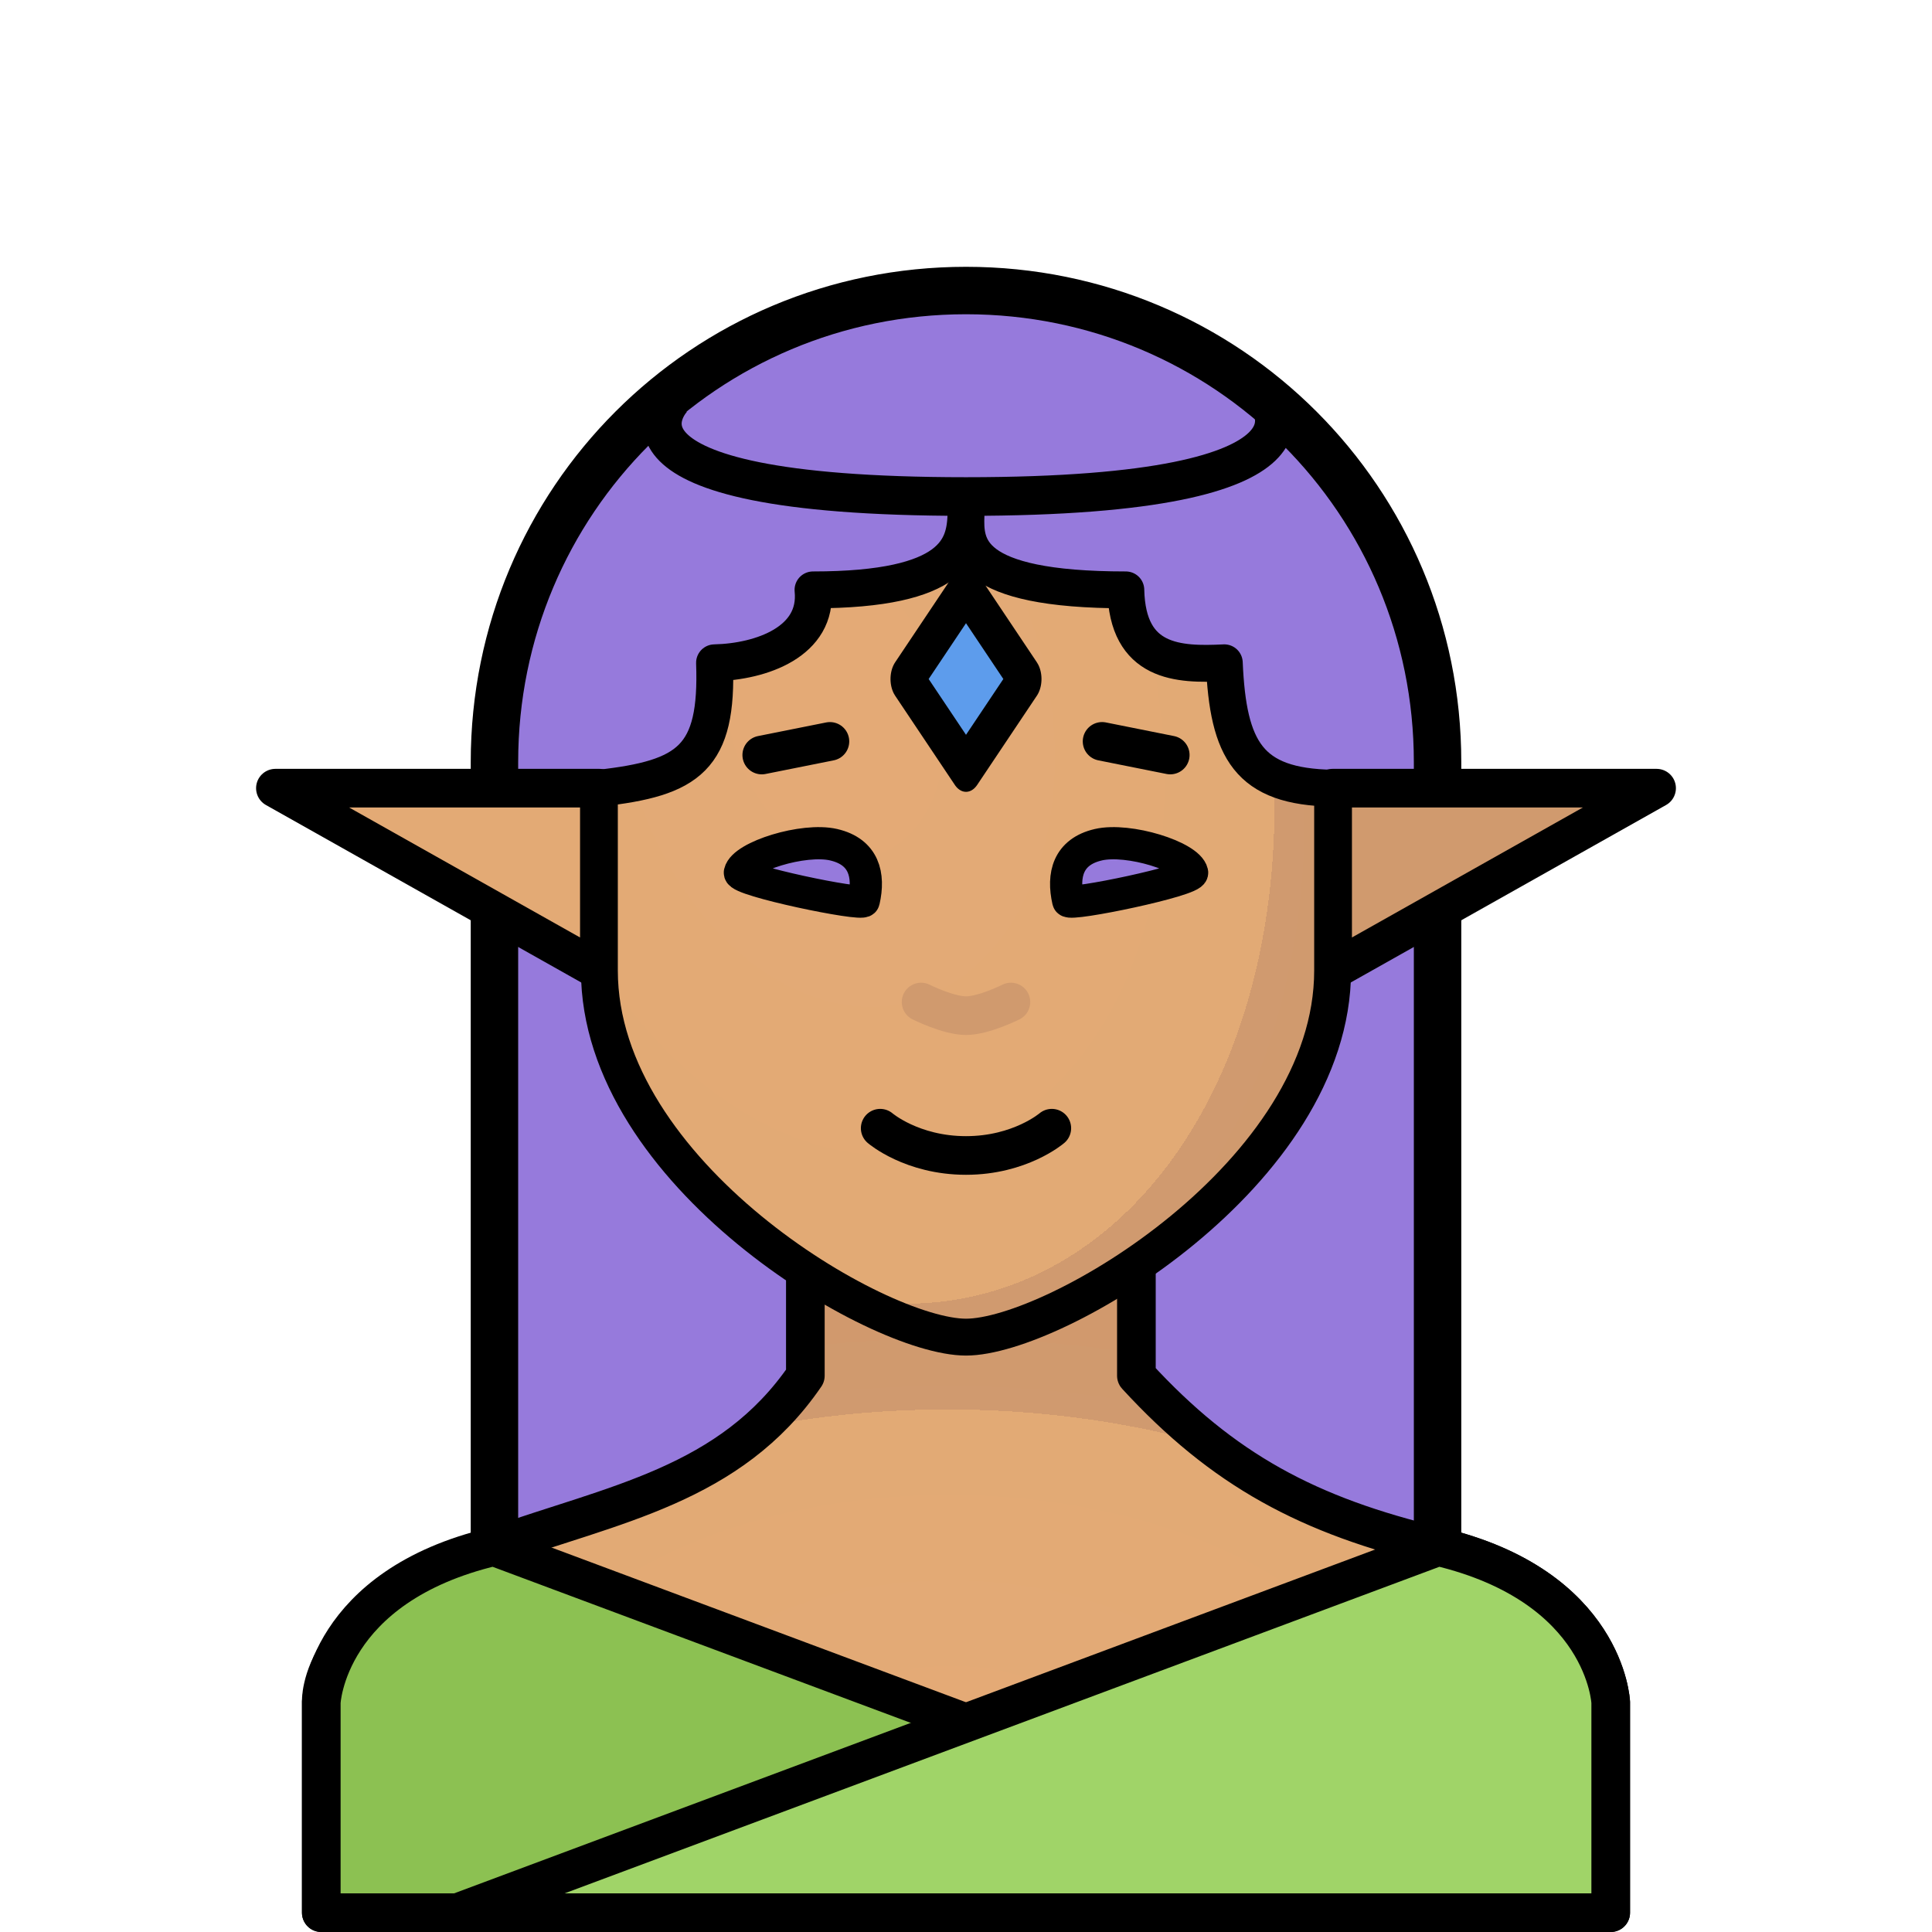
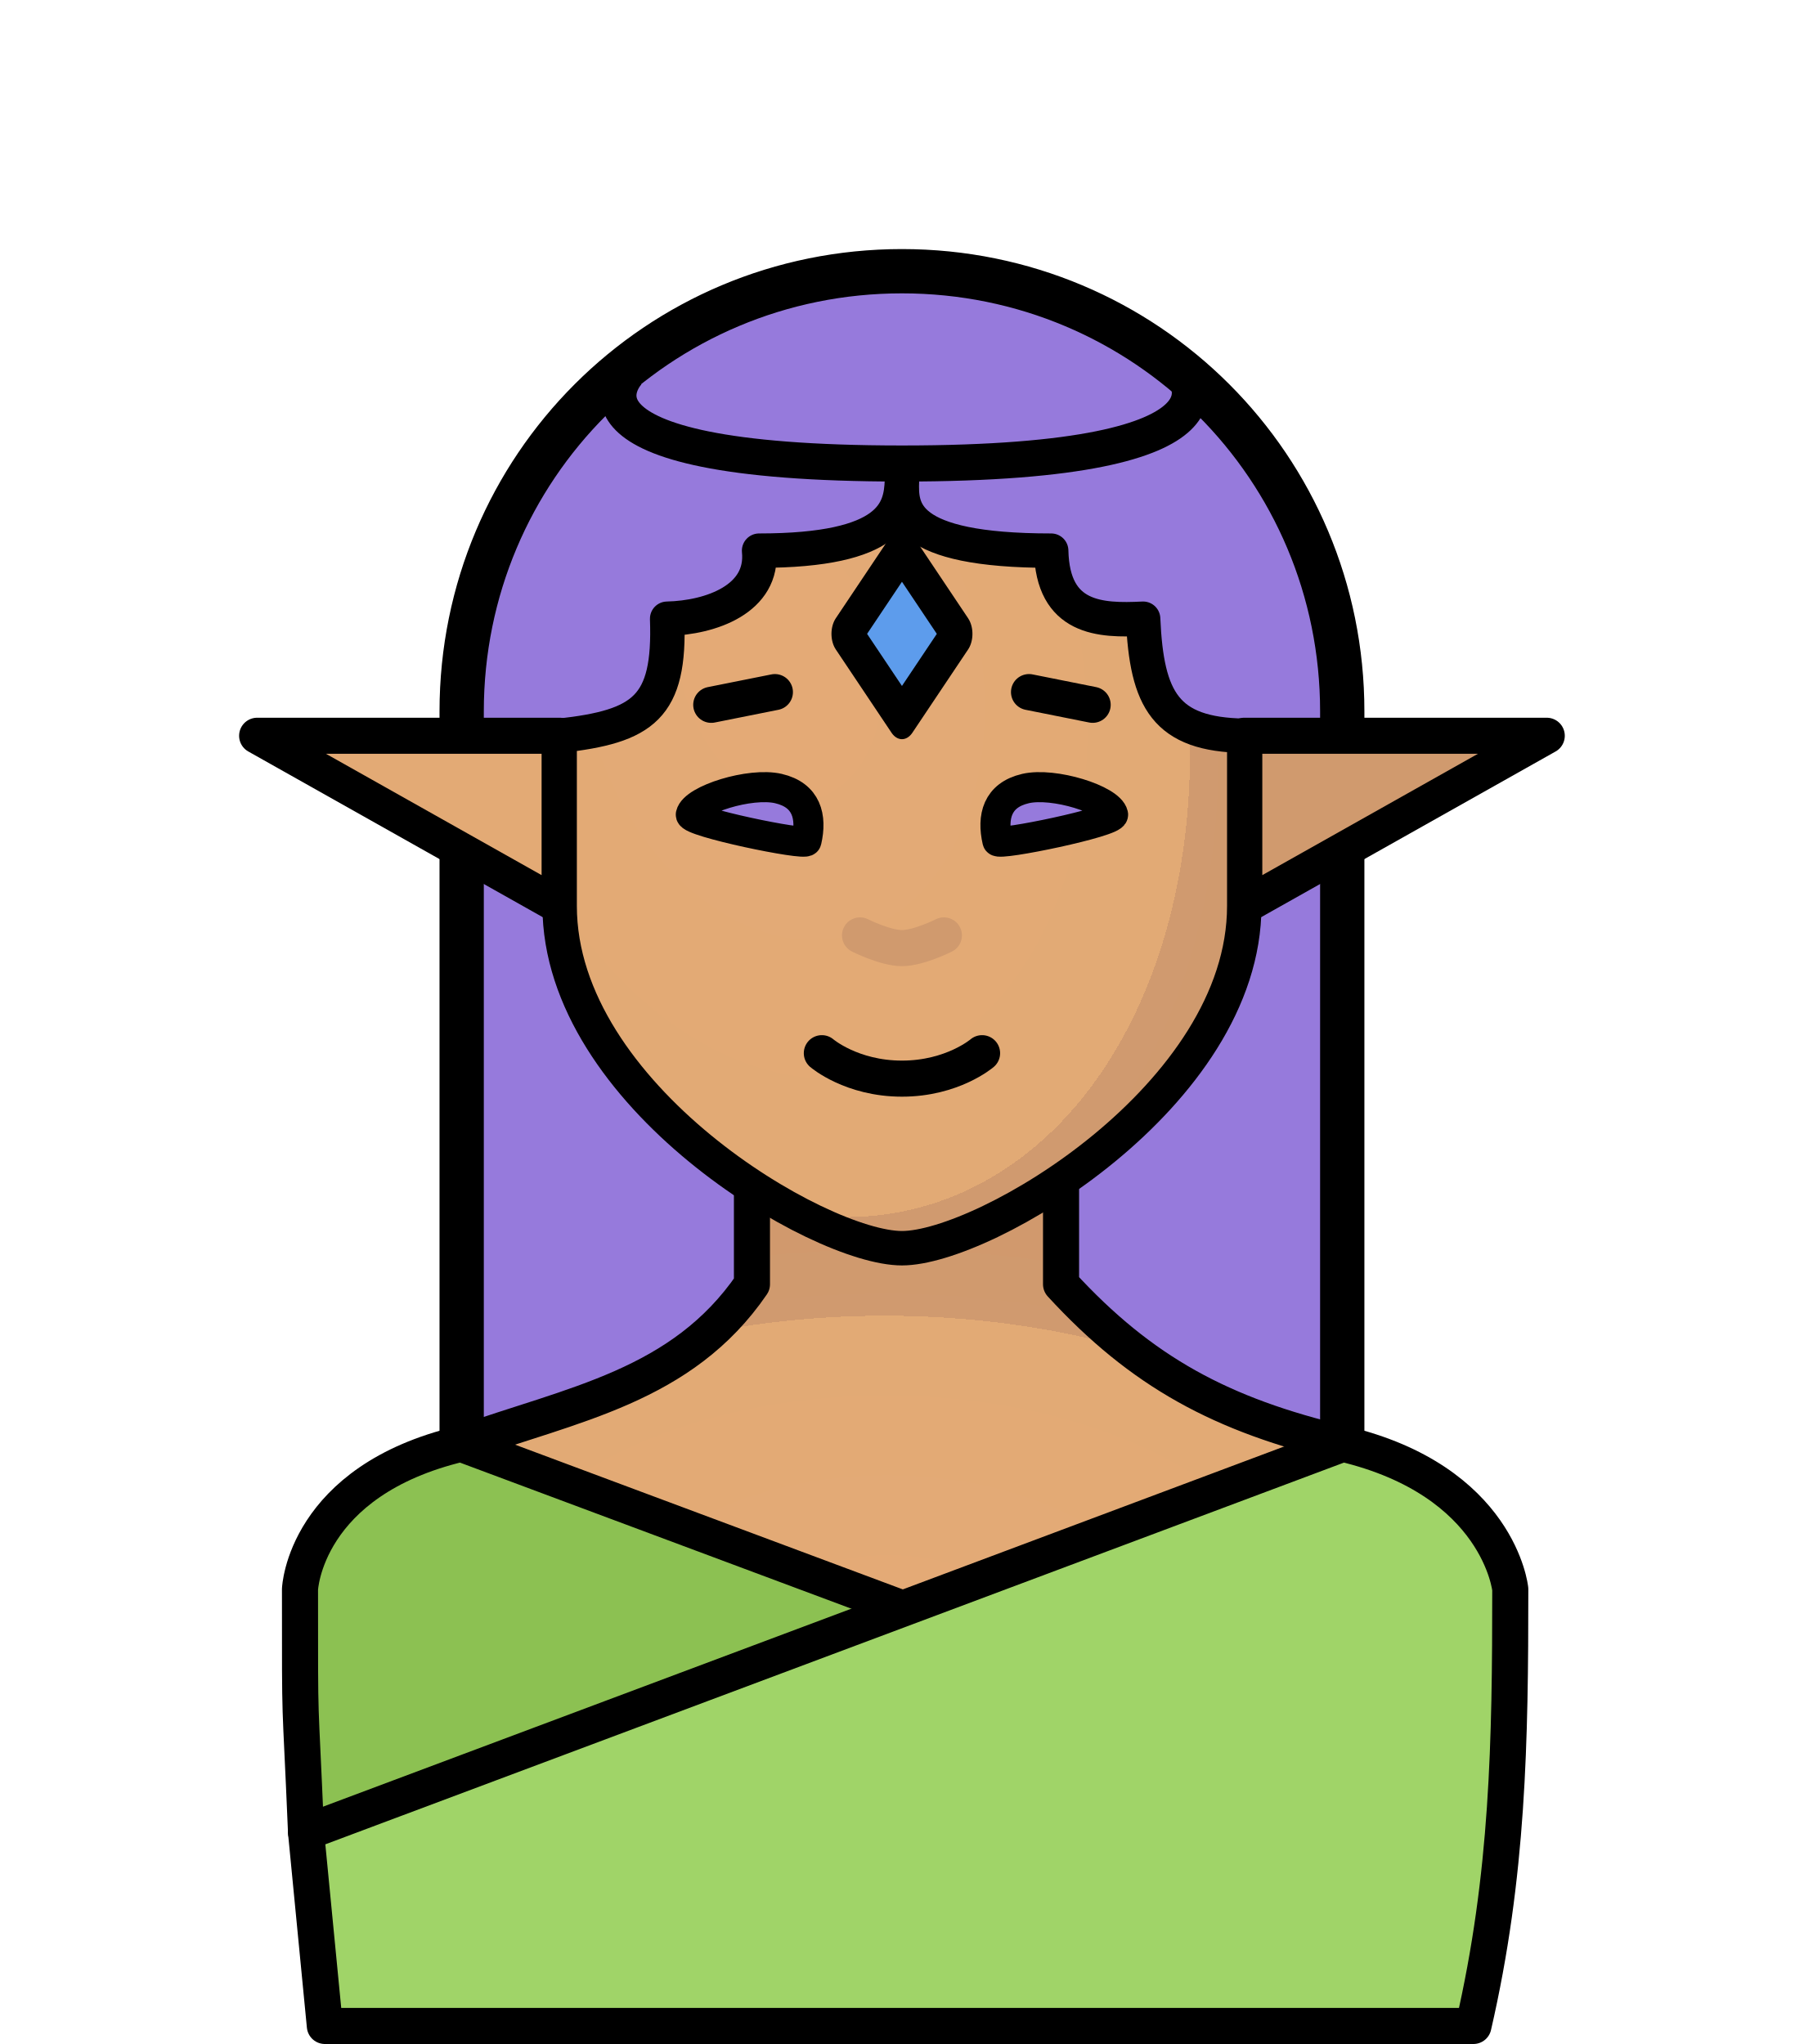
- <svg xmlns="http://www.w3.org/2000/svg" xmlns:xlink="http://www.w3.org/1999/xlink" id="svg3147" version="1.1" viewBox="0 0 150 150" height="150mm" width="150mm">
+ <svg xmlns="http://www.w3.org/2000/svg" xmlns:xlink="http://www.w3.org/1999/xlink" width="150mm" height="170mm" viewBox="0 0 150 170" version="1.1" id="svg3147">
  <defs id="defs3141">
-     <pattern id="carreau-pt" patternTransform="translate(-2054.333,1959.279)" height="7.611" width="8.713" patternUnits="userSpaceOnUse">
-       <rect y="6.2746067e-06" x="-2.2737368e-13" height="7.611" width="8.713" id="rect119919" style="fill:#800000;fill-opacity:1;stroke:none;stroke-width:1.086;stroke-linecap:round;stroke-linejoin:round;stroke-miterlimit:4;stroke-dasharray:none;stop-color:#000000" />
-       <path id="path119921" d="M 3.075,7.611 V 0" style="fill:#800000;stroke:#c11a1a;stroke-width:1.81;stroke-linecap:butt;stroke-linejoin:miter;stroke-miterlimit:4;stroke-dasharray:none;stroke-opacity:1" />
-       <path id="path119923" d="M 1.3287401e-5,4.79 H 8.713" style="fill:#c11a1a;fill-opacity:1;stroke:#c11a1a;stroke-width:1.81;stroke-linecap:butt;stroke-linejoin:miter;stroke-miterlimit:4;stroke-dasharray:none;stroke-opacity:1" />
+     <pattern patternUnits="userSpaceOnUse" width="8.713" height="7.611" patternTransform="translate(-2054.333,1959.279)" id="carreau-pt">
+       <rect style="fill:#800000;fill-opacity:1;stroke:none;stroke-width:1.086;stroke-linecap:round;stroke-linejoin:round;stroke-miterlimit:4;stroke-dasharray:none;stop-color:#000000" id="rect119919" width="8.713" height="7.611" x="-2.2737368e-13" y="6.2746067e-06" />
+       <path style="fill:#800000;stroke:#c11a1a;stroke-width:1.81;stroke-linecap:butt;stroke-linejoin:miter;stroke-miterlimit:4;stroke-dasharray:none;stroke-opacity:1" d="M 3.075,7.611 V 0" id="path119921" />
+       <path style="fill:#c11a1a;fill-opacity:1;stroke:#c11a1a;stroke-width:1.81;stroke-linecap:butt;stroke-linejoin:miter;stroke-miterlimit:4;stroke-dasharray:none;stroke-opacity:1" d="M 1.3287401e-5,4.79 H 8.713" id="path119923" />
    </pattern>
-     <pattern id="pattern115842" patternTransform="translate(-1862,1832)" height="85" width="85" patternUnits="userSpaceOnUse">
-       <rect y="0" x="3.4178149e-05" height="85" width="85" id="rect104700" style="fill:#800000;fill-opacity:1;stroke:none;stroke-width:11.339;stroke-linecap:round;stroke-linejoin:round;stroke-miterlimit:4;stroke-dasharray:none;stop-color:#000000" />
-       <path id="path104779" d="M 30,85 V 1.0187008e-5" style="fill:#800000;stroke:#c11a1a;stroke-width:18.898;stroke-linecap:butt;stroke-linejoin:miter;stroke-miterlimit:4;stroke-dasharray:none;stroke-opacity:1" />
-       <path id="path107256" d="M 0,53.5 H 85" style="fill:#c11a1a;fill-opacity:1;stroke:#c11a1a;stroke-width:18.898;stroke-linecap:butt;stroke-linejoin:miter;stroke-miterlimit:4;stroke-dasharray:none;stroke-opacity:1" />
+     <pattern patternUnits="userSpaceOnUse" width="85" height="85" patternTransform="translate(-1862,1832)" id="pattern115842">
+       <rect style="fill:#800000;fill-opacity:1;stroke:none;stroke-width:11.339;stroke-linecap:round;stroke-linejoin:round;stroke-miterlimit:4;stroke-dasharray:none;stop-color:#000000" id="rect104700" width="85" height="85" x="3.4178149e-05" y="0" />
+       <path style="fill:#800000;stroke:#c11a1a;stroke-width:18.898;stroke-linecap:butt;stroke-linejoin:miter;stroke-miterlimit:4;stroke-dasharray:none;stroke-opacity:1" d="M 30,85 V 1.0187008e-5" id="path104779" />
+       <path style="fill:#c11a1a;fill-opacity:1;stroke:#c11a1a;stroke-width:18.898;stroke-linecap:butt;stroke-linejoin:miter;stroke-miterlimit:4;stroke-dasharray:none;stroke-opacity:1" d="M 0,53.5 H 85" id="path107256" />
    </pattern>
-     <radialGradient xlink:href="#linearGradient228518" id="radialGradient23876-5-93-4" cx="-391.231" cy="602.332" fx="-391.231" fy="602.332" r="195.663" gradientTransform="matrix(0.3312309,0.00270806,-0.00156891,0.1918979,63.5177,446.6626)" gradientUnits="userSpaceOnUse" />
+     <radialGradient gradientUnits="userSpaceOnUse" gradientTransform="matrix(0.3312309,0.00270806,-0.00156891,0.1918979,63.5177,446.6626)" r="195.663" fy="602.332" fx="-391.231" cy="602.332" cx="-391.231" id="radialGradient23876-5-93-4" xlink:href="#linearGradient228518" />
    <linearGradient id="linearGradient228518">
-       <stop style="stop-color:#e4aa76;stop-opacity:1" offset="0" id="stop228510" />
-       <stop id="stop228512" offset="0.707" style="stop-color:#e2aa75;stop-opacity:1" />
-       <stop id="stop228514" offset="0.707" style="stop-color:#d09a6f;stop-opacity:1" />
-       <stop style="stop-color:#d1996c;stop-opacity:1" offset="1" id="stop228516" />
+       <stop id="stop228510" offset="0" style="stop-color:#e4aa76;stop-opacity:1" />
+       <stop style="stop-color:#e2aa75;stop-opacity:1" offset="0.707" id="stop228512" />
+       <stop style="stop-color:#d09a6f;stop-opacity:1" offset="0.707" id="stop228514" />
+       <stop id="stop228516" offset="1" style="stop-color:#d1996c;stop-opacity:1" />
    </linearGradient>
-     <radialGradient xlink:href="#linearGradient228518" id="radialGradient1872-4-64-3" cx="-213.612" cy="144.489" fx="-213.612" fy="144.489" r="29.964" gradientTransform="matrix(1.544547,-0.2697189,0.4544362,2.159023,188.1109,110.7658)" gradientUnits="userSpaceOnUse" />
+     <radialGradient gradientUnits="userSpaceOnUse" gradientTransform="matrix(1.544547,-0.2697189,0.4544362,2.159023,188.1109,110.7658)" r="29.964" fy="144.489" fx="-213.612" cy="144.489" cx="-213.612" id="radialGradient1872-4-64-3" xlink:href="#linearGradient228518" />
  </defs>
  <g id="layer1">
-     <g transform="translate(141.0053,-425.2104)" style="mix-blend-mode:normal" id="g2892">
-       <path d="m -66.005,447.767 c 20.283,0 36.612,16.329 36.612,36.612 v 74.301 h -73.223 v -74.301 c 0,-20.283 16.329,-36.612 36.612,-36.612 z" style="fill:#967adc;fill-opacity:1;stroke:#000000;stroke-width:3.683;stroke-linecap:round;stroke-linejoin:round;stop-color:#000000" id="rect1621-9-52-91-6" />
-       <path style="fill:#e3aa75;fill-opacity:1;fill-rule:evenodd;stroke:#000000;stroke-width:3;stroke-linecap:round;stroke-linejoin:round;stroke-miterlimit:4;stroke-dasharray:none;stroke-opacity:1" d="m -119.623,486.404 25.153,14.157 v -14.157 z" id="path2574" />
-       <path id="rect8920-8-3-92" style="fill:url(#radialGradient23876-5-93-4);fill-opacity:1;stroke:#000000;stroke-width:3;stroke-linecap:round;stroke-linejoin:round;stroke-miterlimit:4;stroke-dasharray:none;stroke-opacity:1;stop-color:#000000" d="m -78.478,517.696 v 14.325 c -5.824,8.507 -14.888,9.956 -24.19,13.267 -13.88,4.94 -13.392,12.097 -13.392,12.097 v 16.325 h 100.111 v -16.325 c 0,0 -0.371,-9.014 -13.392,-12.097 -10.082,-2.387 -16.719,-5.952 -23.435,-13.267 v -14.325 z" />
-       <path id="path2574-9" d="M -12.388,486.404 -37.541,500.561 v -14.157 z" style="fill:#d09a6e;fill-opacity:1;fill-rule:evenodd;stroke:#000000;stroke-width:3;stroke-linecap:round;stroke-linejoin:round;stroke-miterlimit:4;stroke-dasharray:none;stroke-opacity:1" />
-       <path id="rect1621-9-52-91" style="fill:url(#radialGradient1872-4-64-3);fill-opacity:1;stroke:#000000;stroke-width:2.863;stroke-linecap:round;stroke-linejoin:round;stop-color:#000000" d="m -66.005,465.182 c -0.09,2.401 -0.011,5.827 12.408,5.827 0.127,5.704 4.058,5.839 7.645,5.661 0.295,6.78 1.87,9.629 8.411,9.734 v 14.157 c 0,15.769 -21.559,28.464 -28.464,28.464 -6.906,0 -28.464,-12.695 -28.464,-28.464 v -14.157 c 6.992,-0.781 9.208,-2.33 8.94,-9.734 3.651,-0.08 8.051,-1.653 7.645,-5.661 11.124,0 11.781,-3.362 11.879,-5.827 z" />
-       <path style="fill:none;stroke:#000000;stroke-width:3;stroke-linecap:round;stroke-linejoin:miter;stroke-miterlimit:4;stroke-dasharray:none;stroke-opacity:1" d="m -72.667,512.804 c 0,0 2.461,2.117 6.662,2.117 4.201,0 6.662,-2.117 6.662,-2.117" id="path2252-47-2-4" />
-       <path style="fill:none;fill-opacity:1;stroke:#d09a6e;stroke-width:3;stroke-linecap:round;stroke-linejoin:miter;stroke-miterlimit:4;stroke-dasharray:none;stroke-opacity:1" d="m -69.492,503.008 c 0,0 2.102,1.058 3.487,1.058 1.384,0 3.487,-1.058 3.487,-1.058" id="path2252-4-5-4-8" />
-       <g id="g66903-6-0-58" transform="translate(130.4324,367.6996)">
-         <path style="fill:none;stroke:#000000;stroke-width:3;stroke-linecap:round;stroke-linejoin:round;stroke-miterlimit:4;stroke-dasharray:none;stroke-opacity:1" d="m -185.872,115.072 5.292,1.058" id="path66722-4-3-2" />
-         <path style="fill:none;stroke:#000000;stroke-width:3;stroke-linecap:round;stroke-linejoin:round;stroke-miterlimit:4;stroke-dasharray:none;stroke-opacity:1" d="m -212.295,116.131 5.292,-1.058" id="path66722-1-5-7-6" />
+     <g id="g2892" style="mix-blend-mode:normal" transform="translate(141.0053,-425.2104)">
+       <path id="rect1621-9-52-91-6" style="fill:#967adc;fill-opacity:1;stroke:#000000;stroke-width:3.683;stroke-linecap:round;stroke-linejoin:round;stop-color:#000000" d="m -66.005,447.767 c 20.283,0 36.612,16.329 36.612,36.612 v 74.301 h -73.223 v -74.301 c 0,-20.283 16.329,-36.612 36.612,-36.612 z" />
+       <path id="path2574" d="m -119.623,486.404 25.153,14.157 v -14.157 z" style="fill:#e3aa75;fill-opacity:1;fill-rule:evenodd;stroke:#000000;stroke-width:3;stroke-linecap:round;stroke-linejoin:round;stroke-miterlimit:4;stroke-dasharray:none;stroke-opacity:1" />
+       <path d="m -78.478,517.696 v 14.325 c -5.824,8.507 -14.888,9.956 -24.19,13.267 l 37.457,28.422 35.87,-28.422 C -39.423,542.902 -46.061,539.336 -52.776,532.021 v -14.325 z" style="fill:url(#radialGradient23876-5-93-4);fill-opacity:1;stroke:#000000;stroke-width:3;stroke-linecap:round;stroke-linejoin:round;stroke-miterlimit:4;stroke-dasharray:none;stroke-opacity:1;stop-color:#000000" id="rect8920-8-3-92" />
+       <path style="fill:#d09a6e;fill-opacity:1;fill-rule:evenodd;stroke:#000000;stroke-width:3;stroke-linecap:round;stroke-linejoin:round;stroke-miterlimit:4;stroke-dasharray:none;stroke-opacity:1" d="M -12.388,486.404 -37.541,500.561 v -14.157 z" id="path2574-9" />
+       <path d="m -66.005,465.182 c -0.09,2.401 -0.011,5.827 12.408,5.827 0.127,5.704 4.058,5.839 7.645,5.661 0.295,6.78 1.87,9.629 8.411,9.734 v 14.157 c 0,15.769 -21.559,28.464 -28.464,28.464 -6.906,0 -28.464,-12.695 -28.464,-28.464 v -14.157 c 6.992,-0.781 9.208,-2.33 8.94,-9.734 3.651,-0.08 8.051,-1.653 7.645,-5.661 11.124,0 11.781,-3.362 11.879,-5.827 z" style="fill:url(#radialGradient1872-4-64-3);fill-opacity:1;stroke:#000000;stroke-width:2.863;stroke-linecap:round;stroke-linejoin:round;stop-color:#000000" id="rect1621-9-52-91" />
+       <path id="path2252-47-2-4" d="m -72.667,512.804 c 0,0 2.461,2.117 6.662,2.117 4.201,0 6.662,-2.117 6.662,-2.117" style="fill:none;stroke:#000000;stroke-width:3;stroke-linecap:round;stroke-linejoin:miter;stroke-miterlimit:4;stroke-dasharray:none;stroke-opacity:1" />
+       <path id="path2252-4-5-4-8" d="m -69.492,503.008 c 0,0 2.102,1.058 3.487,1.058 1.384,0 3.487,-1.058 3.487,-1.058" style="fill:none;fill-opacity:1;stroke:#d09a6e;stroke-width:3;stroke-linecap:round;stroke-linejoin:miter;stroke-miterlimit:4;stroke-dasharray:none;stroke-opacity:1" />
+       <g transform="translate(130.4324,367.6996)" id="g66903-6-0-58">
+         <path id="path66722-4-3-2" d="m -185.872,115.072 5.292,1.058" style="fill:none;stroke:#000000;stroke-width:3;stroke-linecap:round;stroke-linejoin:round;stroke-miterlimit:4;stroke-dasharray:none;stroke-opacity:1" />
+         <path id="path66722-1-5-7-6" d="m -212.295,116.131 5.292,-1.058" style="fill:none;stroke:#000000;stroke-width:3;stroke-linecap:round;stroke-linejoin:round;stroke-miterlimit:4;stroke-dasharray:none;stroke-opacity:1" />
      </g>
-       <path style="fill:none;fill-rule:evenodd;stroke:#000000;stroke-width:3;stroke-linecap:butt;stroke-linejoin:miter;stroke-miterlimit:4;stroke-dasharray:none;stroke-opacity:1" d="m -42.779,456.034 c 0,0 7.068,7.727 -23.226,7.727 -30.294,0 -22.74,-7.63 -22.74,-7.63" id="path2572" />
-       <rect style="color:#000000;overflow:visible;fill:#5d9cec;fill-opacity:1;stroke:#000000;stroke-width:3.12;stroke-linecap:round;stroke-linejoin:round;stroke-miterlimit:4;stroke-dasharray:none;stop-color:#000000" id="rect2591" width="8.333" height="8.333" x="224.014" y="342.704" ry="0" transform="matrix(0.5561138,0.8311061,-0.5561138,0.8311061,0,0)" />
-       <g transform="translate(171.6437,795.3729)" id="g117622-4" style="fill:#967adc;fill-opacity:1;stroke:#000000;stroke-width:2.5;stroke-miterlimit:4;stroke-dasharray:none;stroke-opacity:1">
-         <path d="m -247.919,-304.578 c -2.352,-0.546 -7.003,0.919 -7.286,2.159 -0.134,0.614 9.528,2.616 9.619,2.204 0.46,-2.009 0.02,-3.817 -2.332,-4.362 z" style="opacity:1;fill:#967adc;fill-opacity:1;stroke:#000000;stroke-width:2.5;stroke-linecap:round;stroke-linejoin:round;stroke-miterlimit:4;stroke-dasharray:none;stroke-opacity:1;stop-color:#000000" id="path115124-2" />
-         <path d="m -227.379,-304.578 c 2.352,-0.546 7.003,0.919 7.286,2.159 0.134,0.614 -9.528,2.616 -9.619,2.204 -0.46,-2.009 -0.02,-3.817 2.332,-4.362 z" style="fill:#967adc;fill-opacity:1;stroke:#000000;stroke-width:2.5;stroke-linecap:round;stroke-linejoin:round;stroke-miterlimit:4;stroke-dasharray:none;stroke-opacity:1;stop-color:#000000" id="path115124-0-8" />
+       <path id="path2572" d="m -42.779,456.034 c 0,0 7.068,7.727 -23.226,7.727 -30.294,0 -22.74,-7.63 -22.74,-7.63" style="fill:none;fill-rule:evenodd;stroke:#000000;stroke-width:3;stroke-linecap:butt;stroke-linejoin:miter;stroke-miterlimit:4;stroke-dasharray:none;stroke-opacity:1" />
+       <rect transform="matrix(0.5561138,0.8311061,-0.5561138,0.8311061,0,0)" ry="0" y="342.704" x="224.014" height="8.333" width="8.333" id="rect2591" style="color:#000000;overflow:visible;fill:#5d9cec;fill-opacity:1;stroke:#000000;stroke-width:3.12;stroke-linecap:round;stroke-linejoin:round;stroke-miterlimit:4;stroke-dasharray:none;stop-color:#000000" />
+       <g style="fill:#967adc;fill-opacity:1;stroke:#000000;stroke-width:2.5;stroke-miterlimit:4;stroke-dasharray:none;stroke-opacity:1" id="g117622-4" transform="translate(171.6437,795.3729)">
+         <path id="path115124-2" style="opacity:1;fill:#967adc;fill-opacity:1;stroke:#000000;stroke-width:2.5;stroke-linecap:round;stroke-linejoin:round;stroke-miterlimit:4;stroke-dasharray:none;stroke-opacity:1;stop-color:#000000" d="m -247.919,-304.578 c -2.352,-0.546 -7.003,0.919 -7.286,2.159 -0.134,0.614 9.528,2.616 9.619,2.204 0.46,-2.009 0.02,-3.817 -2.332,-4.362 z" />
+         <path id="path115124-0-8" style="fill:#967adc;fill-opacity:1;stroke:#000000;stroke-width:2.5;stroke-linecap:round;stroke-linejoin:round;stroke-miterlimit:4;stroke-dasharray:none;stroke-opacity:1;stop-color:#000000" d="m -227.379,-304.578 c 2.352,-0.546 7.003,0.919 7.286,2.159 0.134,0.614 -9.528,2.616 -9.619,2.204 -0.46,-2.009 -0.02,-3.817 2.332,-4.362 z" />
      </g>
-       <path id="rect8920-8-3-92-6-9" style="fill:#8cc152;fill-opacity:1;stroke:#000000;stroke-width:3;stroke-linecap:round;stroke-linejoin:round;stroke-miterlimit:4;stroke-dasharray:none;stroke-opacity:1;stop-color:#000000" d="m -26.533,573.71 h -89.528 v -16.325 c 0,0 0.371,-9.014 13.392,-12.097 z" />
-       <path d="m -105.478,573.71 h 89.528 v -16.325 c 0,0 -0.371,-9.014 -13.392,-12.097 z" style="fill:#a0d468;fill-opacity:1;stroke:#000000;stroke-width:3;stroke-linecap:round;stroke-linejoin:round;stroke-miterlimit:4;stroke-dasharray:none;stroke-opacity:1;stop-color:#000000" id="rect8920-8-3-92-6" />
+       <path d="m -26.533,573.71 -89.024,3.893 c -0.521,-12.41 -0.503,-7.716 -0.503,-20.218 0,0 0.371,-9.014 13.392,-12.097 z" style="fill:#8cc152;fill-opacity:1;stroke:#000000;stroke-width:3;stroke-linecap:round;stroke-linejoin:round;stroke-miterlimit:4;stroke-dasharray:none;stroke-opacity:1;stop-color:#000000" id="rect8920-8-3-92-6-9" />
+       <path id="rect8920-8-3-92-6" style="fill:#a0d468;fill-opacity:1;stroke:#000000;stroke-width:3;stroke-linecap:round;stroke-linejoin:round;stroke-miterlimit:4;stroke-dasharray:none;stroke-opacity:1;stop-color:#000000" d="m -115.557,577.603 1.564,16.107 h 95.508 c 2.895,-12.556 3.064,-23.646 3.064,-36.325 0,0 -0.9,-9.014 -13.921,-12.097 z" />
    </g>
  </g>
</svg>
